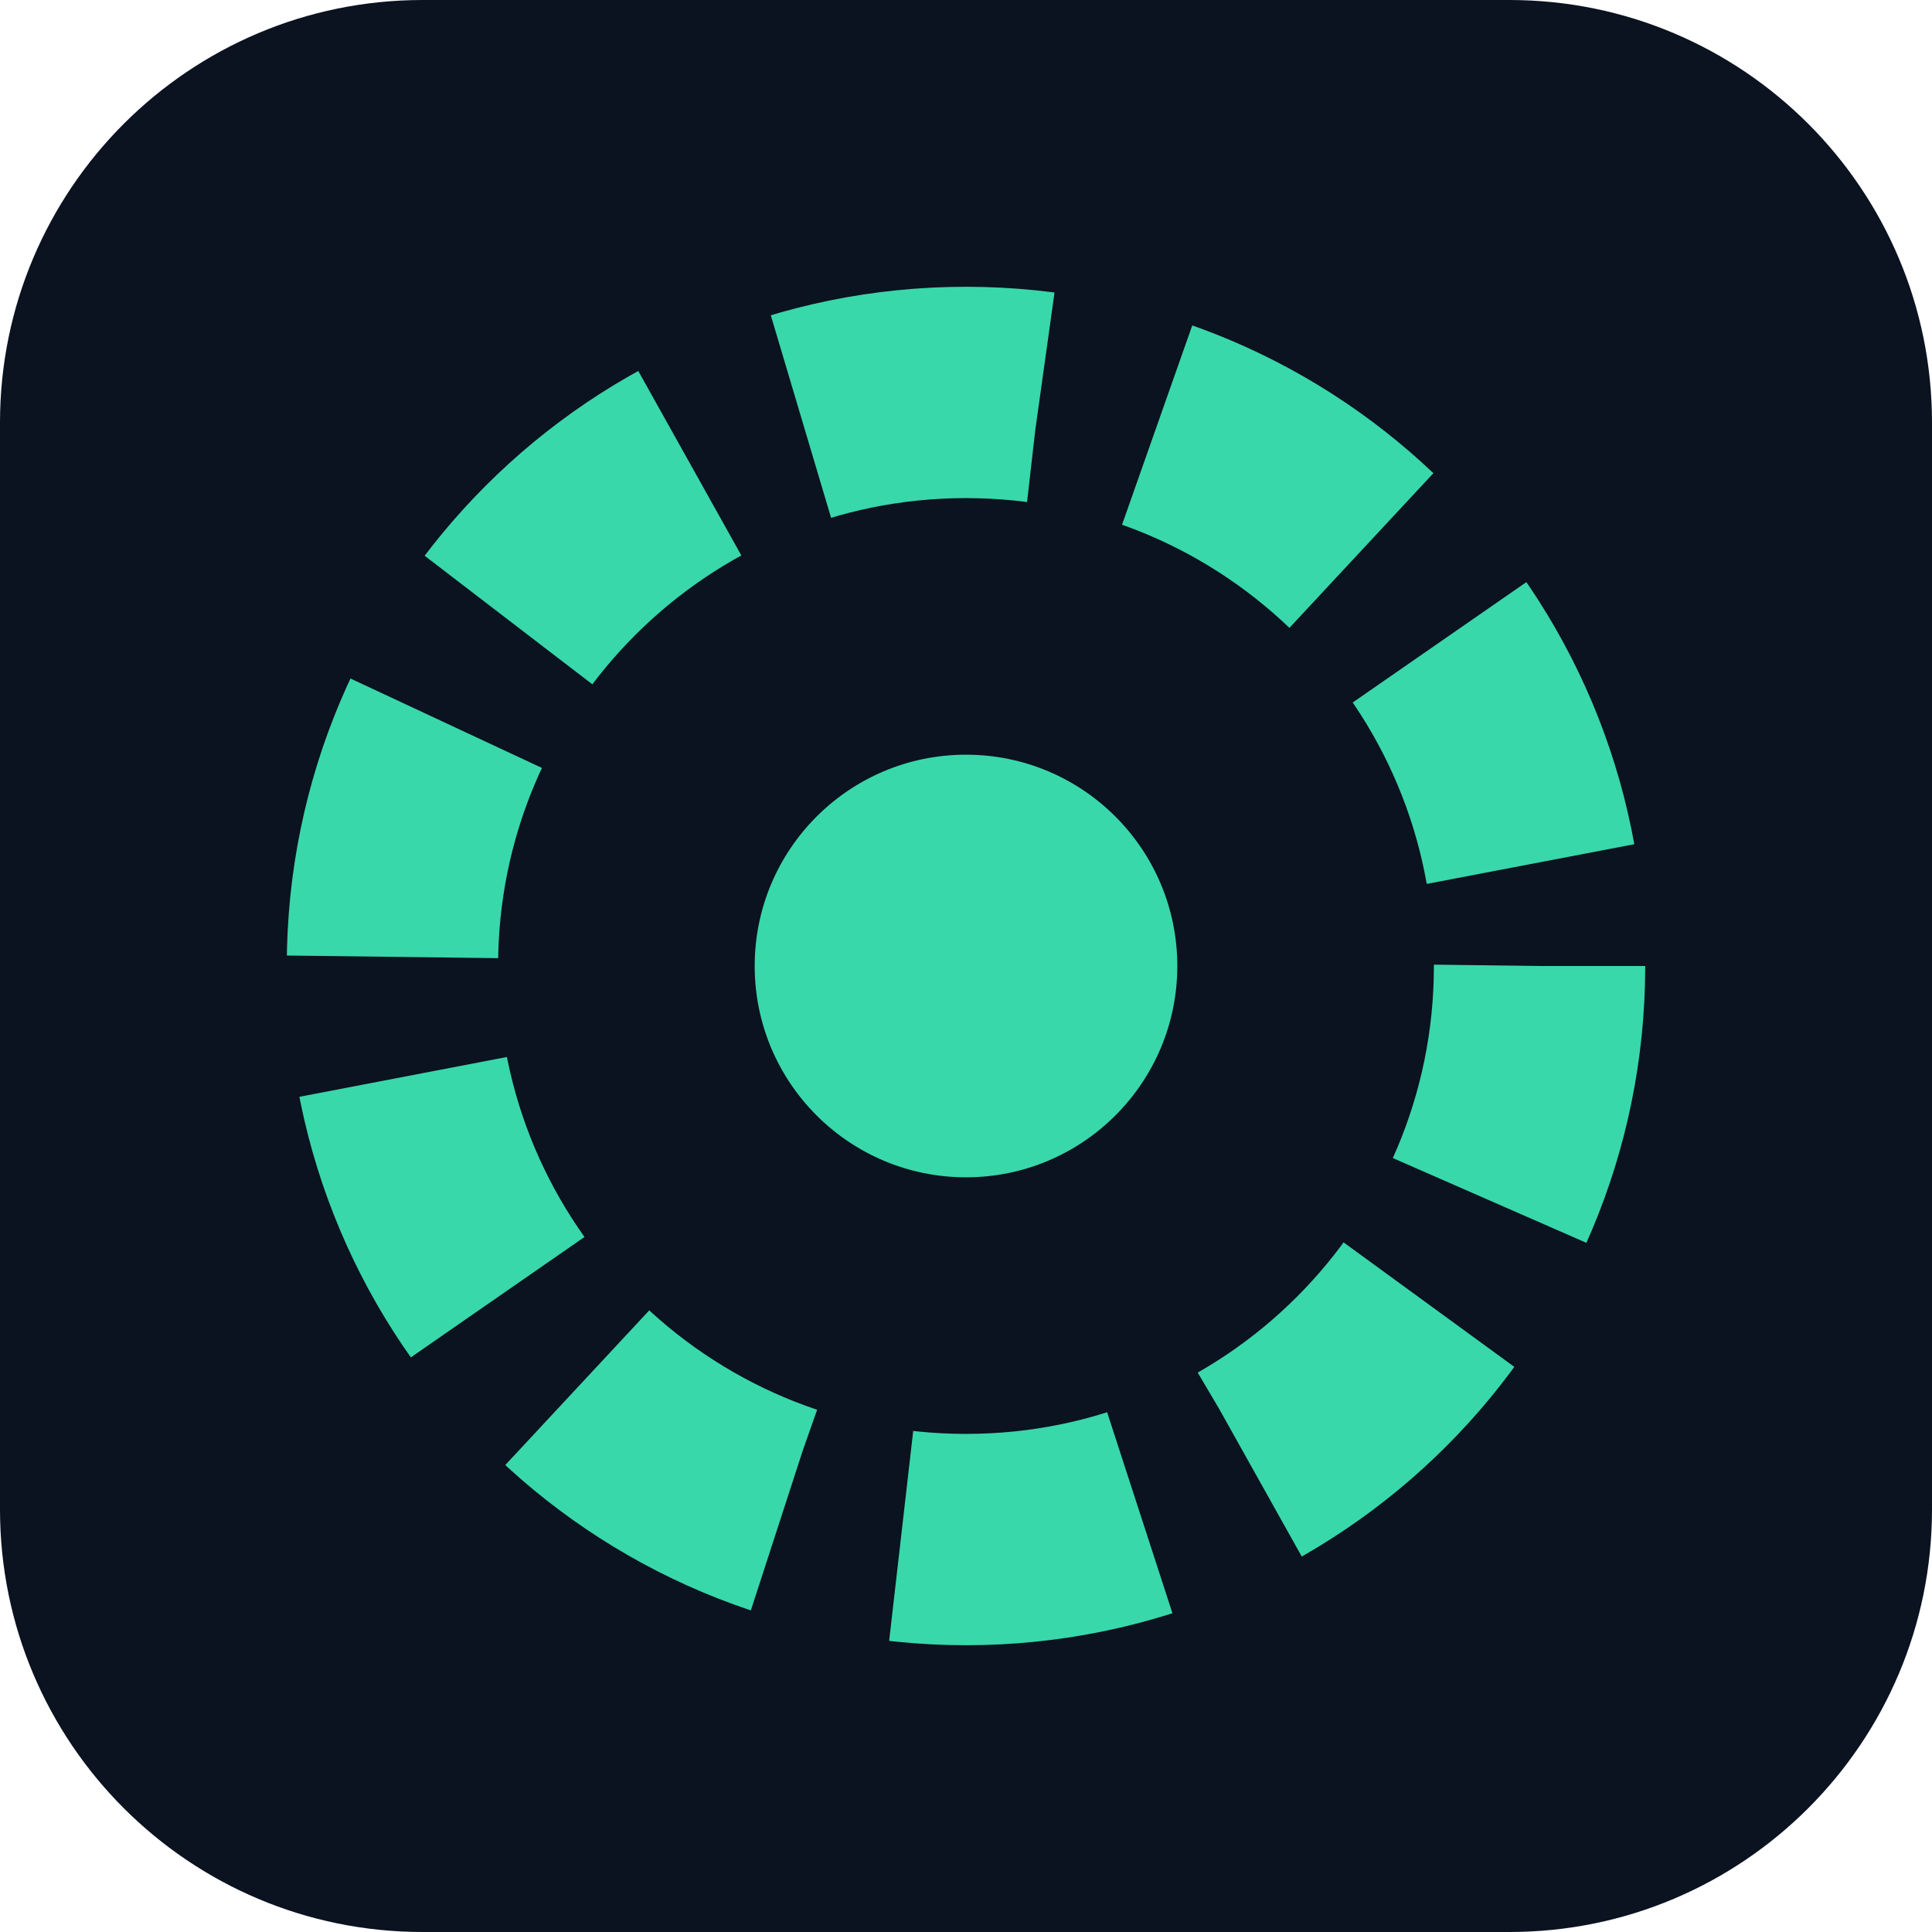
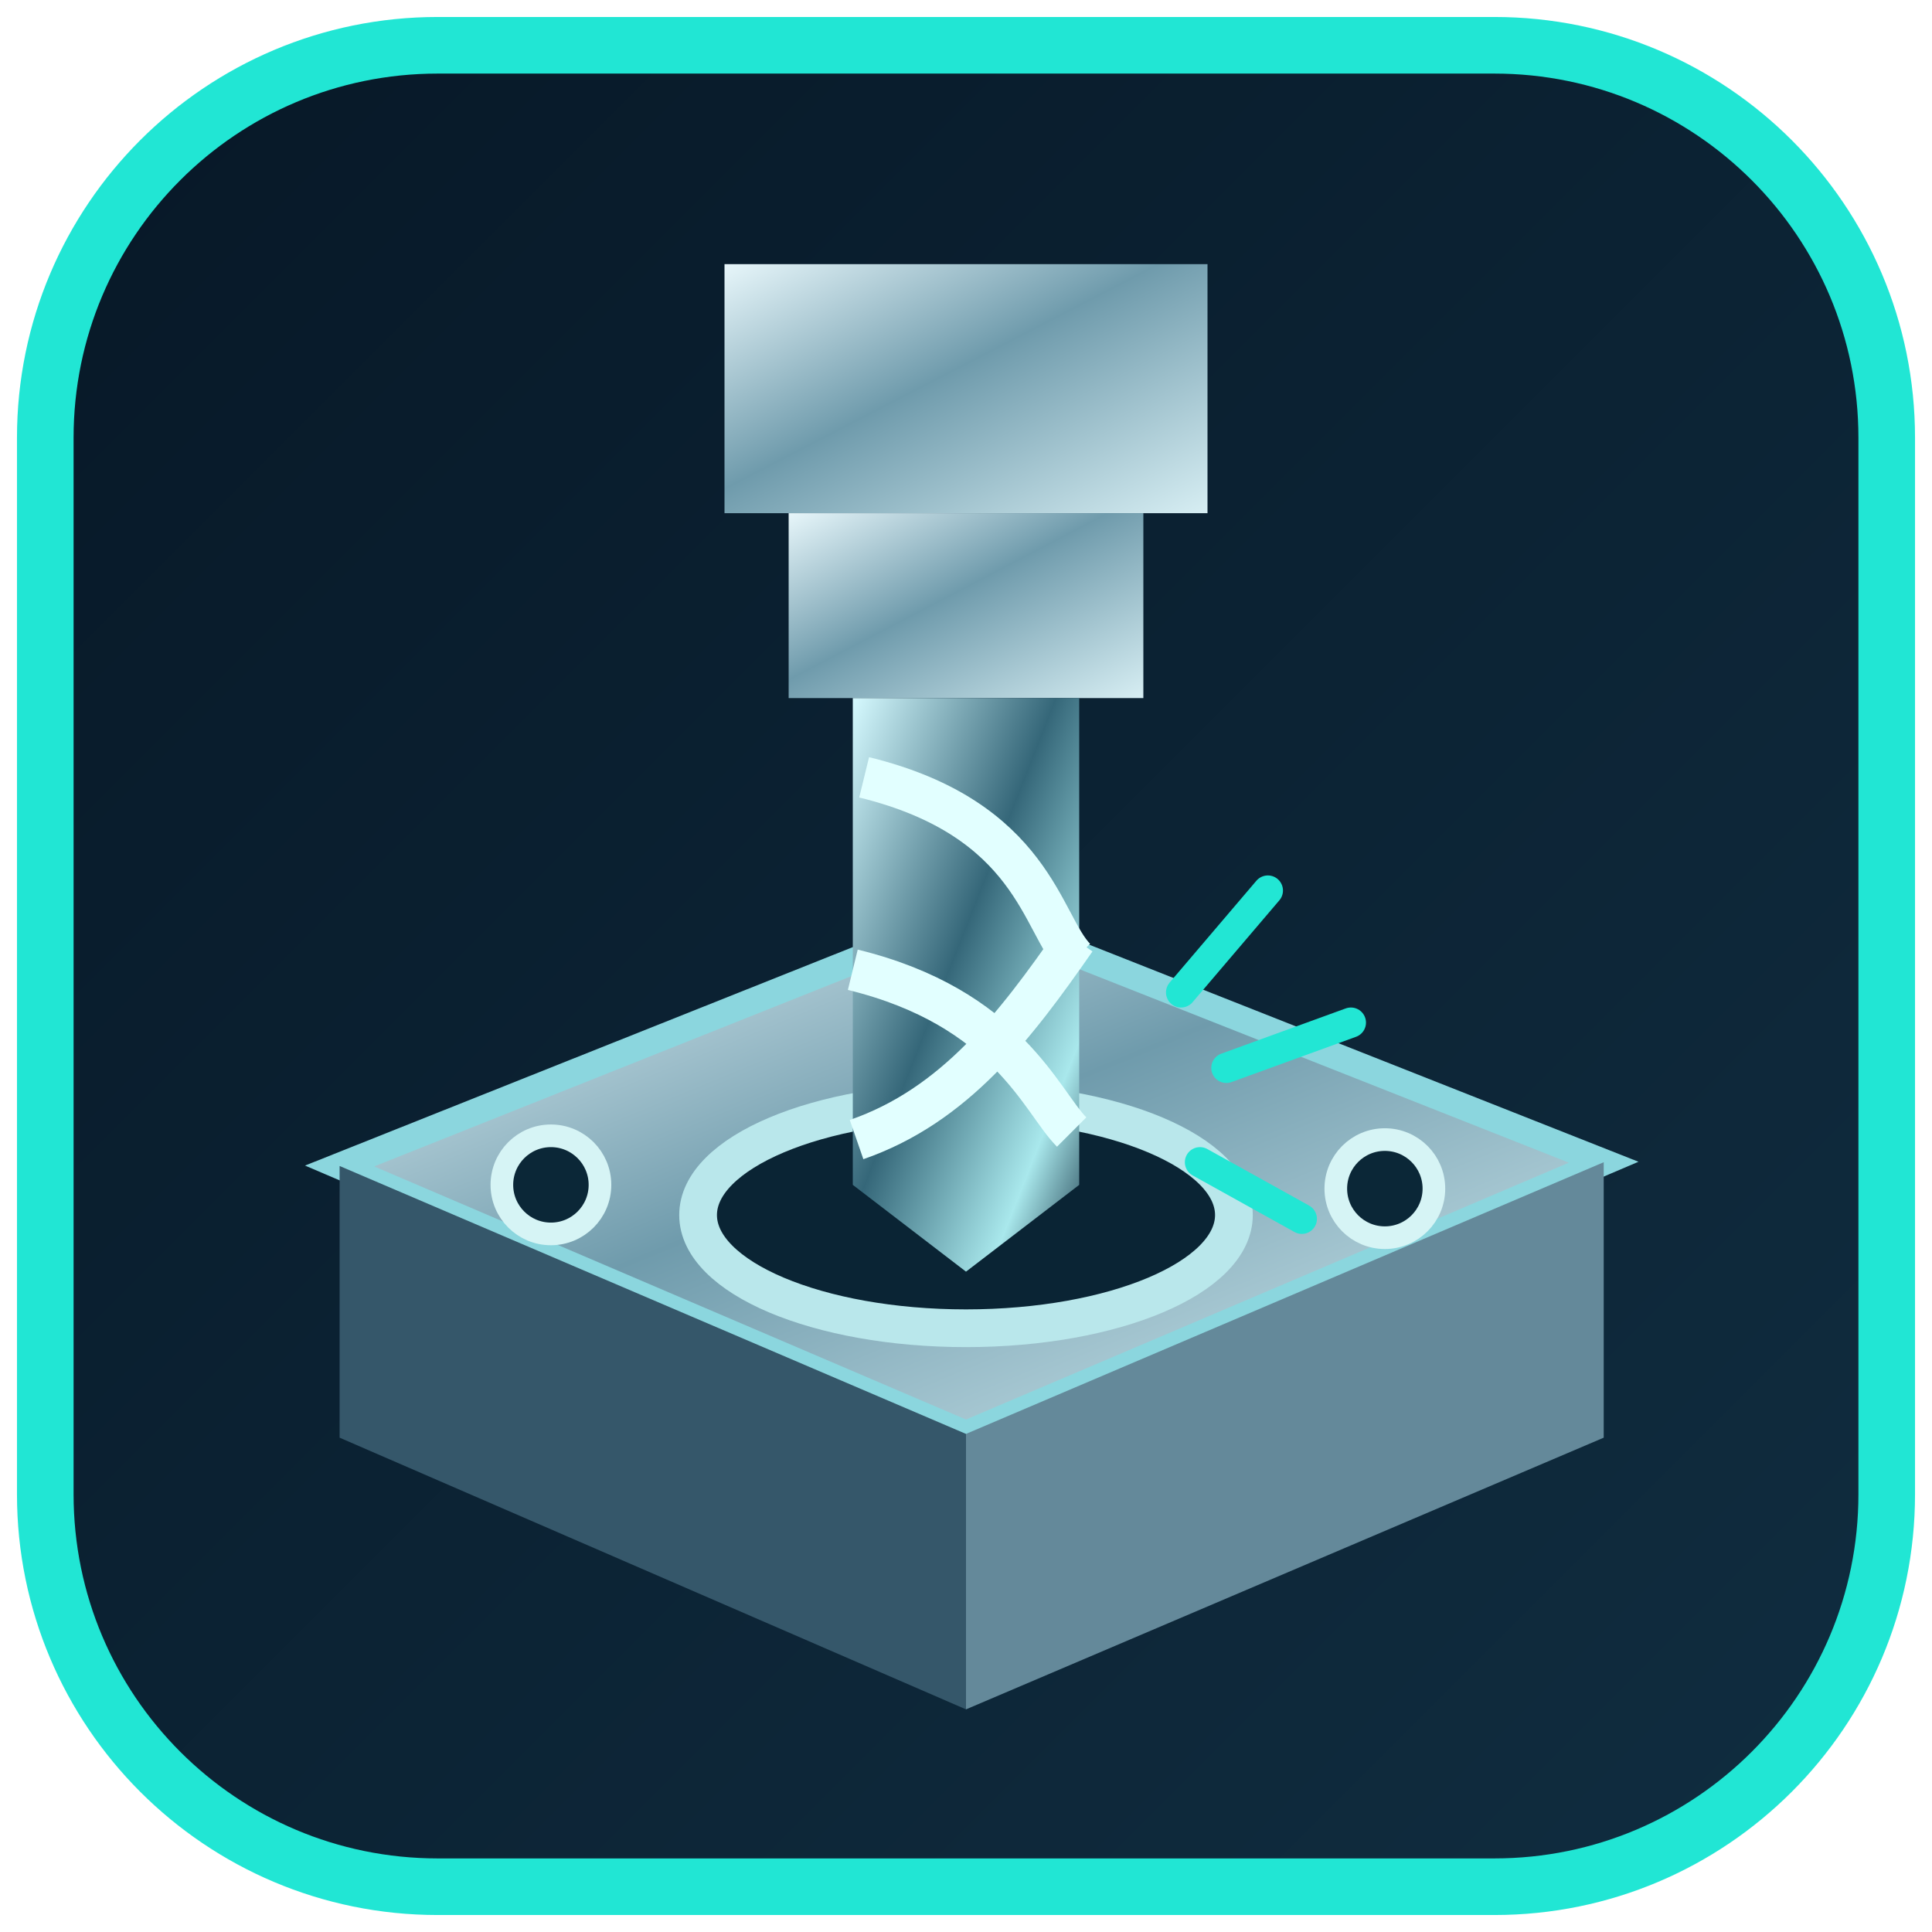
- <svg xmlns="http://www.w3.org/2000/svg" viewBox="0 0 64 64">
-   <rect width="64" height="64" rx="14" fill="#0b1220" />
-   <circle cx="32" cy="32" r="19" fill="none" stroke="#38d8aa" stroke-width="7" stroke-dasharray="8 4" />
-   <circle cx="32" cy="32" r="7" fill="#38d8aa" />
+ <svg xmlns="http://www.w3.org/2000/svg" viewBox="0 0 512 512">
+   <defs>
+     <linearGradient id="bg" x2="1" y2="1">
+       <stop stop-color="#071827" />
+       <stop offset="1" stop-color="#102d40" />
+     </linearGradient>
+     <linearGradient id="steel" x2="1" y2="1">
+       <stop stop-color="#e7f6fa" />
+       <stop offset=".45" stop-color="#6f9bac" />
+       <stop offset="1" stop-color="#d7eef3" />
+     </linearGradient>
+     <linearGradient id="bit" x2="1" y2="1">
+       <stop stop-color="#d6faff" />
+       <stop offset=".45" stop-color="#356779" />
+       <stop offset=".8" stop-color="#a9e8ec" />
+       <stop offset="1" stop-color="#204050" />
+     </linearGradient>
+   </defs>
+   <rect x="12" y="12" width="488" height="488" rx="104" fill="url(#bg)" stroke="#21e6d4" stroke-width="15" />
+   <path d="M90 309l168-67 167 66-169 72z" fill="url(#steel)" stroke="#8bd6de" stroke-width="7" />
+   <path d="M90 309v72l166 72v-73z" fill="#35576a" />
+   <path d="M256 380v73l169-72v-73z" fill="#64899a" />
+   <ellipse cx="256" cy="322" rx="71" ry="30" fill="#0a2434" stroke="#b9e7eb" stroke-width="10" />
+   <path d="M192 70h128v66H192z" fill="url(#steel)" />
+   <path d="M209 136h94v49h-94z" fill="url(#steel)" />
+   <path d="M226 185h60v129l-30 23-30-23z" fill="url(#bit)" />
+   <path d="M229 206c45 11 47 39 56 48M226 257c41 10 50 35 58 43M227 302c26-9 42-30 58-53" fill="none" stroke="#e2ffff" stroke-width="11" />
+   <path d="M313 263l23-27m-11 47 33-12m-40 37 27 15" stroke="#22e6d4" stroke-width="8" stroke-linecap="round" />
+   <circle cx="146" cy="314" r="13" fill="#0b2737" stroke="#d6f4f5" stroke-width="6" />
+   <circle cx="367" cy="315" r="13" fill="#0b2737" stroke="#d6f4f5" stroke-width="6" />
</svg>
